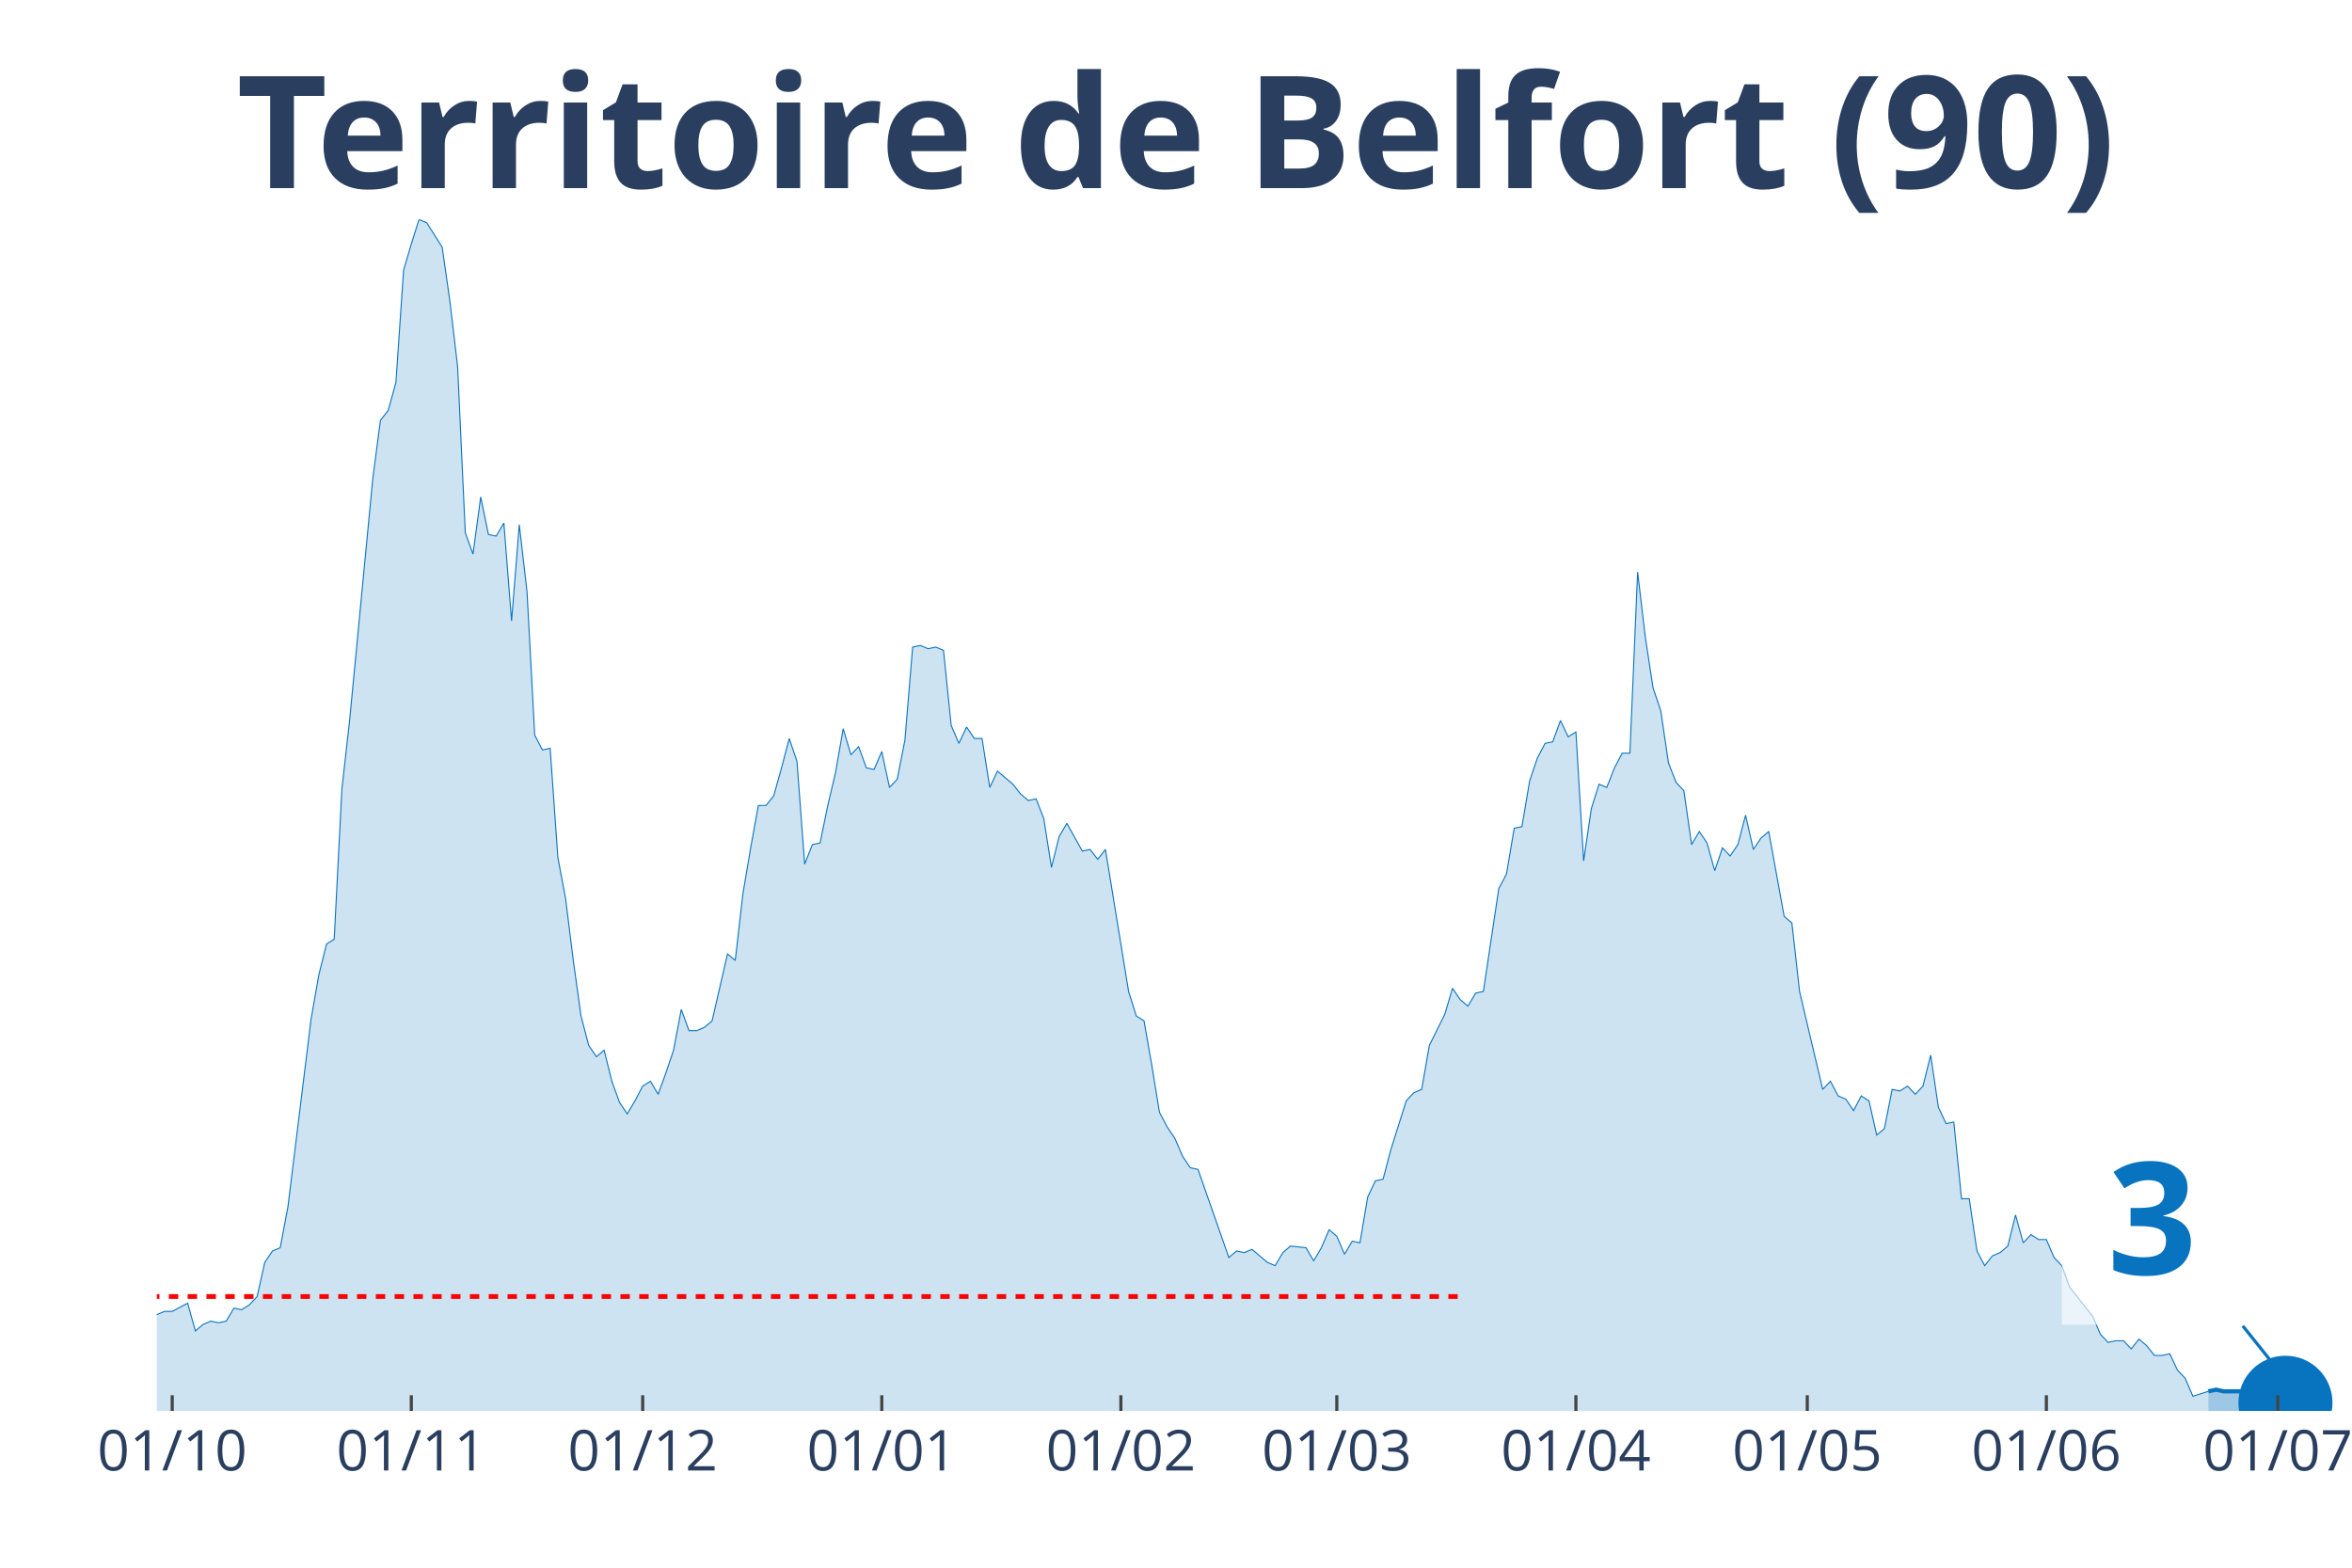
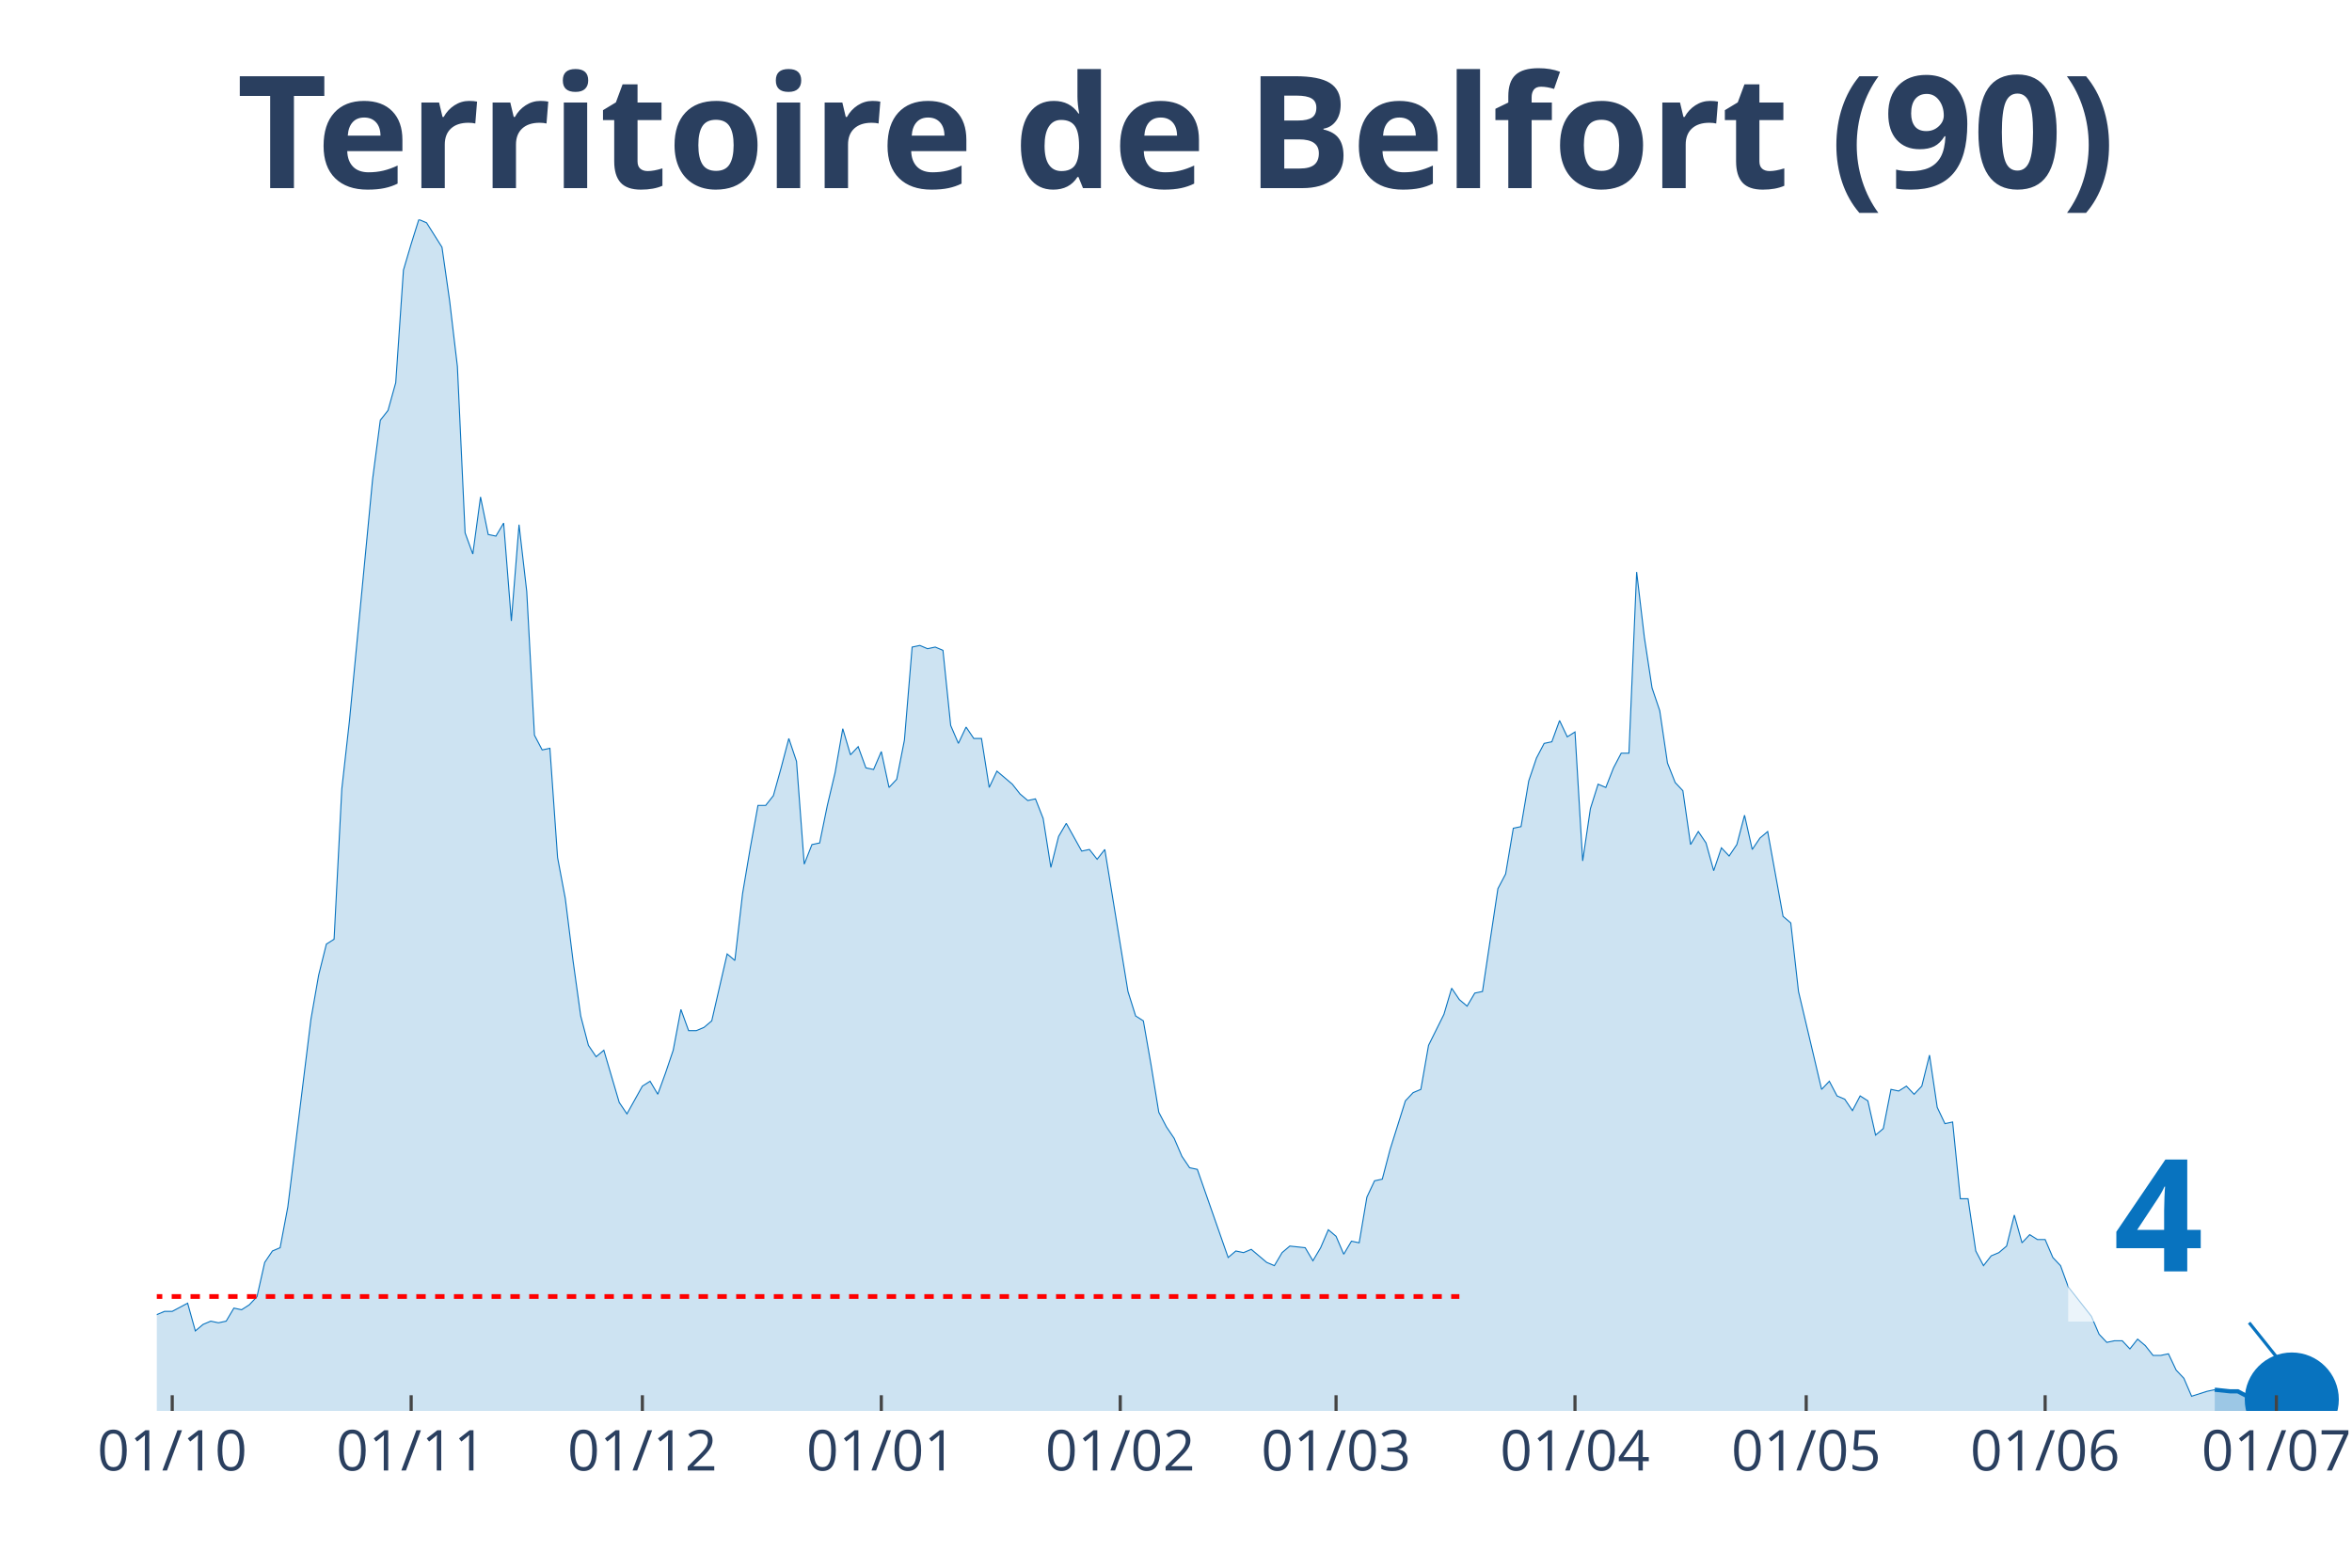
<svg xmlns="http://www.w3.org/2000/svg" class="main-svg" width="1125" height="750" style="" viewBox="0 0 750 500">
  <rect x="0" y="0" width="750" height="500" style="fill: rgb(0, 0, 0); fill-opacity: 0;" />
-   <defs id="defs-56203c">
+   <defs id="defs-9933e9">
    <g class="clips">
-       <clipPath id="clip56203cxyplot" class="plotclip">
-         <rect width="696" height="380" />
+       <clipPath id="clip9933e9xyplot" class="plotclip">
+         <rect width="698" height="380" />
      </clipPath>
-       <clipPath class="axesclip" id="clip56203cx">
-         <rect x="50" y="0" width="696" height="500" />
+       <clipPath class="axesclip" id="clip9933e9x">
+         <rect x="50" y="0" width="698" height="500" />
      </clipPath>
-       <clipPath class="axesclip" id="clip56203cy">
+       <clipPath class="axesclip" id="clip9933e9y">
        <rect x="0" y="70" width="750" height="380" />
      </clipPath>
-       <clipPath class="axesclip" id="clip56203cxy">
-         <rect x="50" y="70" width="696" height="380" />
+       <clipPath class="axesclip" id="clip9933e9xy">
+         <rect x="50" y="70" width="698" height="380" />
      </clipPath>
    </g>
    <g class="gradients" />
  </defs>
  <g class="bglayer">
-     <rect class="bg" x="50" y="70" width="696" height="380" style="fill: rgb(0, 0, 0); fill-opacity: 0; stroke-width: 0;" />
+     <rect class="bg" x="50" y="70" width="698" height="380" style="fill: rgb(0, 0, 0); fill-opacity: 0; stroke-width: 0;" />
  </g>
  <g class="layer-below">
    <g class="imagelayer" />
    <g class="shapelayer" />
  </g>
  <g class="cartesianlayer">
    <g class="subplot xy">
      <g class="layer-subplot">
        <g class="shapelayer" />
        <g class="imagelayer" />
      </g>
      <g class="gridlayer">
        <g class="x">
          <path class="xgrid crisp" transform="translate(54.92,0)" d="M0,70v380" style="stroke: rgb(255, 255, 255); stroke-opacity: 1; stroke-width: 1px;" />
-           <path class="xgrid crisp" transform="translate(131.16,0)" d="M0,70v380" style="stroke: rgb(255, 255, 255); stroke-opacity: 1; stroke-width: 1px;" />
-           <path class="xgrid crisp" transform="translate(204.94,0)" d="M0,70v380" style="stroke: rgb(255, 255, 255); stroke-opacity: 1; stroke-width: 1px;" />
-           <path class="xgrid crisp" transform="translate(281.18,0)" d="M0,70v380" style="stroke: rgb(255, 255, 255); stroke-opacity: 1; stroke-width: 1px;" />
-           <path class="xgrid crisp" transform="translate(357.42,0)" d="M0,70v380" style="stroke: rgb(255, 255, 255); stroke-opacity: 1; stroke-width: 1px;" />
-           <path class="xgrid crisp" transform="translate(426.28,0)" d="M0,70v380" style="stroke: rgb(255, 255, 255); stroke-opacity: 1; stroke-width: 1px;" />
-           <path class="xgrid crisp" transform="translate(502.52,0)" d="M0,70v380" style="stroke: rgb(255, 255, 255); stroke-opacity: 1; stroke-width: 1px;" />
-           <path class="xgrid crisp" transform="translate(576.3,0)" d="M0,70v380" style="stroke: rgb(255, 255, 255); stroke-opacity: 1; stroke-width: 1px;" />
-           <path class="xgrid crisp" transform="translate(652.54,0)" d="M0,70v380" style="stroke: rgb(255, 255, 255); stroke-opacity: 1; stroke-width: 1px;" />
-           <path class="xgrid crisp" transform="translate(726.33,0)" d="M0,70v380" style="stroke: rgb(255, 255, 255); stroke-opacity: 1; stroke-width: 1px;" />
+           <path class="xgrid crisp" transform="translate(131.11,0)" d="M0,70v380" style="stroke: rgb(255, 255, 255); stroke-opacity: 1; stroke-width: 1px;" />
+           <path class="xgrid crisp" transform="translate(204.84,0)" d="M0,70v380" style="stroke: rgb(255, 255, 255); stroke-opacity: 1; stroke-width: 1px;" />
+           <path class="xgrid crisp" transform="translate(281.03,0)" d="M0,70v380" style="stroke: rgb(255, 255, 255); stroke-opacity: 1; stroke-width: 1px;" />
+           <path class="xgrid crisp" transform="translate(357.22,0)" d="M0,70v380" style="stroke: rgb(255, 255, 255); stroke-opacity: 1; stroke-width: 1px;" />
+           <path class="xgrid crisp" transform="translate(426.04,0)" d="M0,70v380" style="stroke: rgb(255, 255, 255); stroke-opacity: 1; stroke-width: 1px;" />
+           <path class="xgrid crisp" transform="translate(502.23,0)" d="M0,70v380" style="stroke: rgb(255, 255, 255); stroke-opacity: 1; stroke-width: 1px;" />
+           <path class="xgrid crisp" transform="translate(575.96,0)" d="M0,70v380" style="stroke: rgb(255, 255, 255); stroke-opacity: 1; stroke-width: 1px;" />
+           <path class="xgrid crisp" transform="translate(652.15,0)" d="M0,70v380" style="stroke: rgb(255, 255, 255); stroke-opacity: 1; stroke-width: 1px;" />
+           <path class="xgrid crisp" transform="translate(725.88,0)" d="M0,70v380" style="stroke: rgb(255, 255, 255); stroke-opacity: 1; stroke-width: 1px;" />
        </g>
        <g class="y" />
      </g>
      <g class="zerolinelayer" />
      <path class="xlines-below" />
      <path class="ylines-below" />
      <g class="overlines-below" />
      <g class="xaxislayer-below" />
      <g class="yaxislayer-below" />
      <g class="overaxes-below" />
-       <g class="plot" transform="translate(50, 70)" clip-path="url('#clip56203cxyplot')">
+       <g class="plot" transform="translate(50, 70)" clip-path="url('#clip9933e9xyplot')">
        <g class="scatterlayer mlayer">
-           <g class="trace scatter trace342661" style="stroke-miterlimit: 2;">
+           <g class="trace scatter trace2bcdfe" style="stroke-miterlimit: 2;">
            <g class="fills">
              <g>
-                 <path class="js-fill" d="M654.19,380L-334.47,380L-334.47,373.23L-327.1,372.71L-324.64,372.19L-319.72,375.32L-317.26,377.4L-302.5,373.75L-300.04,373.23L-270.53,376.88L-268.07,376.36L-248.4,377.4L-245.94,377.4L-184.45,377.92L-181.99,376.88L-159.86,379.48L-157.4,378.96L-150.02,376.36L-147.56,375.84L-130.35,372.19L-127.89,370.63L-125.43,371.67L-122.97,370.11L-113.13,369.59L-110.67,367.51L-100.83,363.86L-98.37,364.38L-95.92,363.34L-93.46,365.42L-91,362.82L-88.54,362.82L-83.62,362.3L-81.16,363.34L-76.24,360.74L-73.78,360.74L-71.32,360.74L-68.86,362.3L-56.57,356.05L-54.11,349.29L-51.65,339.4L-49.19,341.48L-46.73,343.04L-44.27,339.4L-41.81,335.75L-39.35,337.32L-36.89,340.44L-34.43,346.16L-29.51,345.12L-27.05,350.85L-24.59,353.97L-22.13,353.97L-19.67,355.01L-17.22,358.14L-14.76,357.62L-12.3,358.14L-7.38,359.18L-4.92,349.81L-2.46,350.85L0,349.29L2.46,348.25L4.92,348.25L9.84,345.64L12.3,354.49L14.76,352.41L17.22,351.37L19.67,351.89L22.13,351.37L24.59,347.21L27.05,347.73L29.51,346.16L31.97,343.56L34.43,332.63L36.89,328.99L39.35,327.95L41.81,314.93L49.19,255.07L51.65,241.01L54.11,231.12L56.57,229.56L59.02,181.67L61.48,159.81L68.86,82.77L71.32,64.03L73.78,60.9L76.24,52.05L78.7,16.14L81.16,7.81L83.62,0L86.08,1.04L91,8.85L93.46,26.03L95.92,46.85L98.37,99.95L100.83,106.71L103.29,88.49L105.75,100.47L108.21,100.99L110.67,96.82L113.13,128.05L115.59,97.34L118.05,118.68L120.51,164.49L122.97,169.18L125.43,168.66L127.89,203.53L130.35,216.55L132.81,236.33L135.27,254.03L137.72,263.4L140.18,267.04L142.64,264.96L145.1,274.85L147.56,281.62L150.02,285.26L152.48,281.1L154.94,276.41L157.4,274.85L159.86,279.01L162.32,272.25L164.78,264.96L167.24,251.95L169.7,258.71L172.16,258.71L174.61,257.67L177.07,255.59L181.99,234.25L184.45,236.33L186.91,214.99L189.37,200.41L191.83,186.88L194.29,186.88L196.75,183.75L199.21,174.9L201.67,165.53L204.13,172.82L206.59,205.62L209.05,199.37L211.51,198.85L213.96,186.88L216.42,176.47L218.88,162.41L221.34,170.74L223.8,168.14L226.26,174.9L228.72,175.42L231.18,169.7L233.64,181.15L236.1,178.55L238.56,166.05L241.02,136.38L243.48,135.86L245.94,136.9L248.4,136.38L250.86,137.42L253.31,161.37L255.77,167.1L258.23,161.89L260.69,165.53L263.15,165.53L265.61,181.15L268.07,175.95L272.99,180.11L275.45,183.23L277.91,185.32L280.37,184.79L282.83,191.04L285.29,206.66L287.75,196.77L290.2,192.6L295.12,201.45L297.58,200.93L300.04,204.05L302.5,200.93L309.88,246.22L312.34,254.03L314.8,255.59L317.26,269.64L319.72,284.74L322.18,289.42L324.64,293.07L327.1,298.79L329.55,302.44L332.01,302.96L341.85,331.07L344.31,328.99L346.77,329.51L349.23,328.47L354.15,332.63L356.61,333.67L359.07,329.51L361.53,327.42L366.45,327.95L368.9,332.11L371.36,327.95L373.82,322.22L376.28,324.3L378.74,330.03L381.2,325.86L383.66,326.38L386.12,311.81L388.58,306.6L391.04,306.08L393.5,296.71L398.42,281.1L400.88,278.49L403.34,277.45L405.8,263.4L410.71,253.51L413.17,245.18L415.63,248.82L418.09,250.9L420.55,246.74L423.01,246.22L427.93,213.42L430.39,208.74L432.85,194.16L435.31,193.64L437.77,179.07L440.23,171.78L442.69,167.1L445.14,166.58L447.6,159.81L450.06,165.01L452.52,163.45L454.98,204.58L457.44,187.92L459.9,180.11L462.36,181.15L464.82,174.9L467.28,170.22L469.74,170.22L472.2,112.44L474.66,133.26L477.12,149.4L479.58,156.68L482.04,173.34L484.49,179.59L486.95,182.19L489.41,199.37L491.87,195.21L494.33,198.85L496.79,207.7L499.25,200.41L501.71,203.01L504.17,199.37L506.63,190L509.09,200.93L511.55,197.29L514.01,195.21L518.93,222.27L521.39,224.36L523.84,246.22L526.3,256.63L531.22,277.45L533.68,274.85L536.14,279.53L538.6,280.58L541.06,284.22L543.52,279.53L545.98,281.1L548.44,292.03L550.9,289.95L553.36,277.45L555.82,277.97L558.28,276.41L560.73,279.01L563.19,276.41L565.65,266.52L568.11,283.18L570.57,288.38L573.03,287.86L575.49,312.33L577.95,312.33L580.41,328.99L582.87,333.67L585.33,330.55L587.79,329.51L590.25,327.42L592.71,317.53L595.17,326.38L597.63,323.78L600.08,325.34L602.54,325.34L605,331.07L607.46,333.67L609.92,340.44L612.38,343.56L617.3,349.81L619.76,355.53L622.22,358.14L624.68,357.62L627.14,357.62L629.6,360.22L632.06,357.1L634.52,359.18L636.98,362.3L639.43,362.3L641.89,361.78L644.35,366.99L646.81,369.59L649.27,375.32L654.19,373.75" style="fill: rgb(8, 115, 191); fill-opacity: 0.2; stroke-width: 0;" />
+                 <path class="js-fill" d="M656.22,380L-334.25,380L-334.25,373.23L-326.88,372.71L-324.42,372.19L-319.51,375.32L-317.05,377.4L-302.3,373.75L-299.85,373.23L-270.35,376.88L-267.89,376.36L-248.23,377.4L-245.77,377.4L-184.33,377.92L-181.87,376.88L-159.75,379.48L-157.3,378.96L-149.92,376.36L-147.46,375.84L-130.26,372.19L-127.8,370.63L-125.35,371.67L-122.89,370.11L-113.06,369.59L-110.6,367.51L-100.77,363.86L-98.31,364.38L-95.85,363.34L-93.39,365.42L-90.94,362.82L-88.48,362.82L-83.56,362.3L-81.11,363.34L-76.19,360.74L-73.73,360.74L-71.27,360.74L-68.82,362.3L-56.53,356.05L-54.07,349.29L-51.61,339.4L-49.15,341.48L-46.7,343.04L-44.24,339.4L-41.78,335.75L-39.32,337.32L-36.87,340.44L-34.41,346.16L-29.49,345.12L-27.04,350.85L-24.58,353.97L-22.12,353.97L-19.66,355.01L-17.2,358.14L-14.75,357.62L-12.29,358.14L-7.37,359.18L-4.92,349.81L-2.46,350.85L0,349.29L2.46,348.25L4.92,348.25L9.83,345.64L12.29,354.49L14.75,352.41L17.2,351.37L19.66,351.89L22.12,351.37L24.58,347.21L27.04,347.73L29.49,346.16L31.95,343.56L34.41,332.63L36.87,328.99L39.32,327.95L41.78,314.93L49.15,255.07L51.61,241.01L54.07,231.12L56.53,229.56L58.99,181.67L61.44,159.81L68.82,82.77L71.27,64.03L73.73,60.9L76.19,52.05L78.65,16.14L81.11,7.81L83.56,0L86.02,1.04L90.94,8.85L93.39,26.03L95.85,46.85L98.31,99.95L100.77,106.71L103.23,88.49L105.68,100.47L108.14,100.99L110.6,96.82L113.06,128.05L115.51,97.34L117.97,118.68L120.43,164.49L122.89,169.18L125.35,168.66L127.8,203.53L130.26,216.55L132.72,236.33L135.18,254.03L137.63,263.4L140.09,267.04L142.55,264.96L147.46,281.62L149.92,285.26L154.84,276.41L157.3,274.85L159.75,279.01L162.21,272.25L164.67,264.96L167.13,251.95L169.58,258.71L172.04,258.71L174.5,257.67L176.96,255.59L181.87,234.25L184.33,236.33L186.79,214.99L189.25,200.41L191.7,186.88L194.16,186.88L196.62,183.75L199.08,174.9L201.54,165.53L203.99,172.82L206.45,205.62L208.91,199.37L211.37,198.85L213.82,186.88L216.28,176.47L218.74,162.41L221.2,170.74L223.65,168.14L226.11,174.9L228.57,175.42L231.03,169.7L233.49,181.15L235.94,178.55L238.4,166.05L240.86,136.38L243.32,135.86L245.77,136.9L248.23,136.38L250.69,137.42L253.15,161.37L255.61,167.1L258.06,161.89L260.52,165.53L262.98,165.53L265.44,181.15L267.89,175.95L272.81,180.11L275.27,183.23L277.73,185.32L280.18,184.79L282.64,191.04L285.1,206.66L287.56,196.77L290.01,192.6L294.93,201.45L297.39,200.93L299.85,204.05L302.3,200.93L309.68,246.22L312.13,254.03L314.59,255.59L317.05,269.64L319.51,284.74L321.96,289.42L324.42,293.07L326.88,298.79L329.34,302.44L331.8,302.96L341.63,331.07L344.08,328.99L346.54,329.51L349,328.47L353.92,332.63L356.37,333.67L358.83,329.51L361.29,327.42L366.2,327.95L368.66,332.11L371.12,327.95L373.58,322.22L376.04,324.3L378.49,330.03L380.95,325.86L383.41,326.38L385.87,311.81L388.32,306.6L390.78,306.08L393.24,296.71L398.15,281.1L400.61,278.49L403.07,277.45L405.53,263.4L410.44,253.51L412.9,245.18L415.36,248.82L417.82,250.9L420.27,246.74L422.73,246.22L427.65,213.42L430.11,208.74L432.56,194.16L435.02,193.64L437.48,179.07L439.94,171.78L442.39,167.1L444.85,166.58L447.31,159.81L449.77,165.01L452.23,163.45L454.68,204.58L457.14,187.92L459.6,180.11L462.06,181.15L464.51,174.9L466.97,170.22L469.43,170.22L471.89,112.44L474.35,133.26L476.8,149.4L479.26,156.68L481.72,173.34L484.18,179.59L486.63,182.19L489.09,199.37L491.55,195.21L494.01,198.85L496.46,207.7L498.92,200.41L501.38,203.01L503.84,199.37L506.3,190L508.75,200.93L511.21,197.29L513.67,195.21L518.58,222.27L521.04,224.36L523.5,246.22L525.96,256.63L530.87,277.45L533.33,274.85L535.79,279.53L538.25,280.58L540.7,284.22L543.16,279.53L545.62,281.1L548.08,292.03L550.54,289.95L552.99,277.45L555.45,277.97L557.91,276.41L560.37,279.01L562.82,276.41L565.28,266.52L567.74,283.18L570.2,288.38L572.65,287.86L575.11,312.33L577.57,312.33L580.03,328.99L582.49,333.67L584.94,330.55L587.4,329.51L589.86,327.42L592.32,317.53L594.77,326.38L597.23,323.78L599.69,325.34L602.15,325.34L604.61,331.07L607.06,333.67L609.52,340.44L611.98,343.56L616.89,349.81L619.35,355.53L621.81,358.14L624.27,357.62L626.73,357.62L629.18,360.22L631.64,357.1L634.1,359.18L636.56,362.3L639.01,362.3L641.47,361.78L643.93,366.99L646.39,369.59L648.85,375.32L653.76,373.75L656.22,373.23" style="fill: rgb(8, 115, 191); fill-opacity: 0.2; stroke-width: 0;" />
              </g>
            </g>
            <g class="errorbars" />
            <g class="lines">
-               <path class="js-line" d="M-334.47,373.23L-327.1,372.71L-324.64,372.19L-319.72,375.32L-317.26,377.4L-302.5,373.75L-300.04,373.23L-270.53,376.88L-268.07,376.36L-248.4,377.4L-245.94,377.4L-184.45,377.92L-181.99,376.88L-159.86,379.48L-157.4,378.96L-150.02,376.36L-147.56,375.84L-130.35,372.19L-127.89,370.63L-125.43,371.67L-122.97,370.11L-113.13,369.59L-110.67,367.51L-100.83,363.86L-98.37,364.38L-95.92,363.34L-93.46,365.42L-91,362.82L-88.54,362.82L-83.62,362.3L-81.16,363.34L-76.24,360.74L-73.78,360.74L-71.32,360.74L-68.86,362.3L-56.57,356.05L-54.11,349.29L-51.65,339.4L-49.19,341.48L-46.73,343.04L-44.27,339.4L-41.81,335.75L-39.35,337.32L-36.89,340.44L-34.43,346.16L-29.51,345.12L-27.05,350.85L-24.59,353.97L-22.13,353.97L-19.67,355.01L-17.22,358.14L-14.76,357.62L-12.3,358.14L-7.38,359.18L-4.92,349.81L-2.46,350.85L0,349.29L2.46,348.25L4.92,348.25L9.84,345.64L12.3,354.49L14.76,352.41L17.22,351.37L19.67,351.89L22.13,351.37L24.59,347.21L27.05,347.73L29.51,346.16L31.97,343.56L34.43,332.63L36.89,328.99L39.35,327.95L41.81,314.93L49.19,255.07L51.65,241.01L54.11,231.12L56.57,229.56L59.02,181.67L61.48,159.81L68.86,82.77L71.32,64.03L73.78,60.9L76.24,52.05L78.7,16.14L81.16,7.81L83.62,0L86.08,1.04L91,8.85L93.46,26.03L95.92,46.85L98.37,99.95L100.83,106.71L103.29,88.49L105.75,100.47L108.21,100.99L110.67,96.82L113.13,128.05L115.59,97.34L118.05,118.68L120.51,164.49L122.97,169.18L125.43,168.66L127.89,203.53L130.35,216.55L132.81,236.33L135.27,254.03L137.72,263.4L140.18,267.04L142.64,264.96L145.1,274.85L147.56,281.62L150.02,285.26L152.48,281.1L154.94,276.41L157.4,274.85L159.86,279.01L162.32,272.25L164.78,264.96L167.24,251.95L169.7,258.71L172.16,258.71L174.61,257.67L177.07,255.59L181.99,234.25L184.45,236.33L186.91,214.99L189.37,200.41L191.83,186.88L194.29,186.88L196.75,183.75L199.21,174.9L201.67,165.53L204.13,172.82L206.59,205.62L209.05,199.37L211.51,198.85L213.96,186.88L216.42,176.47L218.88,162.41L221.34,170.74L223.8,168.14L226.26,174.9L228.72,175.42L231.18,169.7L233.64,181.15L236.1,178.55L238.56,166.05L241.02,136.38L243.48,135.86L245.94,136.9L248.4,136.38L250.86,137.42L253.31,161.37L255.77,167.1L258.23,161.89L260.69,165.53L263.15,165.53L265.61,181.15L268.07,175.95L272.99,180.11L275.45,183.23L277.91,185.32L280.37,184.79L282.83,191.04L285.29,206.66L287.75,196.77L290.2,192.6L295.12,201.45L297.58,200.93L300.04,204.05L302.5,200.93L309.88,246.22L312.34,254.03L314.8,255.59L317.26,269.64L319.72,284.74L322.18,289.42L324.64,293.07L327.1,298.79L329.55,302.44L332.01,302.96L341.85,331.07L344.31,328.99L346.77,329.51L349.23,328.47L354.15,332.63L356.61,333.67L359.07,329.51L361.53,327.42L366.45,327.95L368.9,332.11L371.36,327.95L373.82,322.22L376.28,324.3L378.74,330.03L381.2,325.86L383.66,326.38L386.12,311.81L388.58,306.6L391.04,306.08L393.5,296.71L398.42,281.1L400.88,278.49L403.34,277.45L405.8,263.4L410.71,253.51L413.17,245.18L415.63,248.82L418.09,250.9L420.55,246.74L423.01,246.22L427.93,213.42L430.39,208.74L432.85,194.16L435.31,193.64L437.77,179.07L440.23,171.78L442.69,167.1L445.14,166.58L447.6,159.81L450.06,165.01L452.52,163.45L454.98,204.58L457.44,187.92L459.9,180.11L462.36,181.15L464.82,174.9L467.28,170.22L469.74,170.22L472.2,112.44L474.66,133.26L477.12,149.4L479.58,156.68L482.04,173.34L484.49,179.59L486.95,182.19L489.41,199.37L491.87,195.21L494.33,198.85L496.79,207.7L499.25,200.41L501.71,203.01L504.17,199.37L506.63,190L509.09,200.93L511.55,197.29L514.01,195.21L518.93,222.27L521.39,224.36L523.84,246.22L526.3,256.63L531.22,277.45L533.68,274.85L536.14,279.53L538.6,280.58L541.06,284.22L543.52,279.53L545.98,281.1L548.44,292.03L550.9,289.95L553.36,277.45L555.82,277.97L558.28,276.41L560.73,279.01L563.19,276.41L565.65,266.52L568.11,283.18L570.57,288.38L573.03,287.86L575.49,312.33L577.95,312.33L580.41,328.99L582.87,333.67L585.33,330.55L587.79,329.51L590.25,327.42L592.71,317.53L595.17,326.38L597.63,323.78L600.08,325.34L602.54,325.34L605,331.07L607.46,333.67L609.92,340.44L612.38,343.56L617.3,349.81L619.76,355.53L622.22,358.14L624.68,357.62L627.14,357.62L629.6,360.22L632.06,357.1L634.52,359.18L636.98,362.3L639.43,362.3L641.89,361.78L644.35,366.99L646.81,369.59L649.27,375.32L654.19,373.75" style="vector-effect: non-scaling-stroke; fill: none; stroke: rgb(8, 115, 191); stroke-opacity: 1; stroke-width: 0.5px; opacity: 1;" />
+               <path class="js-line" d="M-334.25,373.23L-326.88,372.71L-324.42,372.19L-319.51,375.32L-317.05,377.4L-302.3,373.75L-299.85,373.23L-270.35,376.88L-267.89,376.36L-248.23,377.4L-245.77,377.4L-184.33,377.92L-181.87,376.88L-159.75,379.48L-157.3,378.96L-149.92,376.36L-147.46,375.84L-130.26,372.19L-127.8,370.63L-125.35,371.67L-122.89,370.11L-113.06,369.59L-110.6,367.51L-100.77,363.86L-98.31,364.38L-95.85,363.34L-93.39,365.42L-90.94,362.82L-88.48,362.82L-83.56,362.3L-81.11,363.34L-76.19,360.74L-73.73,360.74L-71.27,360.74L-68.82,362.3L-56.53,356.05L-54.07,349.29L-51.61,339.4L-49.15,341.48L-46.7,343.04L-44.24,339.4L-41.78,335.75L-39.32,337.32L-36.87,340.44L-34.41,346.16L-29.49,345.12L-27.04,350.85L-24.58,353.97L-22.12,353.97L-19.66,355.01L-17.2,358.14L-14.75,357.62L-12.29,358.14L-7.37,359.18L-4.92,349.81L-2.46,350.85L0,349.29L2.46,348.25L4.92,348.25L9.83,345.64L12.29,354.49L14.75,352.41L17.2,351.37L19.66,351.89L22.12,351.37L24.58,347.21L27.04,347.73L29.49,346.16L31.95,343.56L34.41,332.63L36.87,328.99L39.32,327.95L41.78,314.93L49.15,255.07L51.61,241.01L54.07,231.12L56.53,229.56L58.99,181.67L61.44,159.81L68.82,82.77L71.27,64.03L73.73,60.9L76.19,52.05L78.65,16.14L81.11,7.81L83.56,0L86.02,1.04L90.94,8.85L93.39,26.03L95.85,46.85L98.31,99.95L100.77,106.71L103.23,88.49L105.68,100.47L108.14,100.99L110.6,96.82L113.06,128.05L115.51,97.34L117.97,118.68L120.43,164.49L122.89,169.18L125.35,168.66L127.8,203.53L130.26,216.55L132.72,236.33L135.18,254.03L137.63,263.4L140.09,267.04L142.55,264.96L147.46,281.62L149.92,285.26L154.84,276.41L157.3,274.85L159.75,279.01L162.21,272.25L164.67,264.96L167.13,251.95L169.58,258.71L172.04,258.71L174.5,257.67L176.96,255.59L181.87,234.25L184.33,236.33L186.79,214.99L189.25,200.41L191.7,186.88L194.16,186.88L196.62,183.75L199.08,174.9L201.54,165.53L203.99,172.82L206.45,205.62L208.91,199.37L211.37,198.85L213.82,186.88L216.28,176.47L218.74,162.41L221.2,170.74L223.65,168.14L226.11,174.9L228.57,175.42L231.03,169.7L233.49,181.15L235.94,178.55L238.4,166.05L240.86,136.38L243.32,135.86L245.77,136.9L248.23,136.38L250.69,137.42L253.15,161.37L255.61,167.1L258.06,161.89L260.52,165.53L262.98,165.53L265.44,181.15L267.89,175.95L272.81,180.11L275.27,183.23L277.73,185.32L280.18,184.79L282.64,191.04L285.1,206.66L287.56,196.77L290.01,192.6L294.93,201.45L297.39,200.93L299.85,204.05L302.3,200.93L309.68,246.22L312.13,254.03L314.59,255.59L317.05,269.64L319.51,284.74L321.96,289.42L324.42,293.07L326.88,298.79L329.34,302.44L331.8,302.96L341.63,331.07L344.08,328.99L346.54,329.51L349,328.47L353.92,332.63L356.37,333.67L358.83,329.51L361.29,327.42L366.2,327.95L368.66,332.11L371.12,327.95L373.58,322.22L376.04,324.3L378.49,330.03L380.95,325.86L383.41,326.38L385.87,311.81L388.32,306.6L390.78,306.08L393.24,296.71L398.15,281.1L400.61,278.49L403.07,277.45L405.53,263.4L410.44,253.51L412.9,245.18L415.36,248.82L417.82,250.9L420.27,246.74L422.73,246.22L427.65,213.42L430.11,208.74L432.56,194.16L435.02,193.64L437.48,179.07L439.94,171.78L442.39,167.1L444.85,166.58L447.31,159.81L449.77,165.01L452.23,163.45L454.68,204.58L457.14,187.92L459.6,180.11L462.06,181.15L464.51,174.9L466.97,170.22L469.43,170.22L471.89,112.44L474.35,133.26L476.8,149.4L479.26,156.68L481.72,173.34L484.18,179.59L486.63,182.19L489.09,199.37L491.55,195.21L494.01,198.85L496.46,207.7L498.92,200.41L501.38,203.01L503.84,199.37L506.3,190L508.75,200.93L511.21,197.29L513.67,195.21L518.58,222.27L521.04,224.36L523.5,246.22L525.96,256.63L530.87,277.45L533.33,274.85L535.79,279.53L538.25,280.58L540.7,284.22L543.16,279.53L545.62,281.1L548.08,292.03L550.54,289.95L552.99,277.45L555.45,277.97L557.91,276.41L560.37,279.01L562.82,276.41L565.28,266.52L567.74,283.18L570.2,288.38L572.65,287.86L575.11,312.33L577.57,312.33L580.03,328.99L582.49,333.67L584.94,330.55L587.4,329.51L589.86,327.42L592.32,317.53L594.77,326.38L597.23,323.78L599.69,325.34L602.15,325.34L604.61,331.07L607.06,333.67L609.52,340.44L611.98,343.56L616.89,349.81L619.35,355.53L621.81,358.14L624.27,357.62L626.73,357.62L629.18,360.22L631.64,357.1L634.1,359.18L636.56,362.3L639.01,362.3L641.47,361.78L643.93,366.99L646.39,369.59L648.85,375.32L653.76,373.75L656.22,373.23" style="vector-effect: non-scaling-stroke; fill: none; stroke: rgb(8, 115, 191); stroke-opacity: 1; stroke-width: 0.5px; opacity: 1;" />
            </g>
            <g class="points" />
            <g class="text" />
          </g>
-           <g class="trace scatter trace24d0ea" style="stroke-miterlimit: 2;">
+           <g class="trace scatter trace597214" style="stroke-miterlimit: 2;">
            <g class="fills">
              <g>
-                 <path class="js-fill" d="M678.78,380L654.19,380L654.19,373.75L656.65,373.23L659.11,373.75L664.03,373.75L666.49,374.79L668.95,376.36L671.41,376.36L676.33,377.92L678.78,377.4" style="fill: rgb(8, 115, 191); fill-opacity: 0.4; stroke-width: 0;" />
+                 <path class="js-fill" d="M680.8,380L656.22,380L656.22,373.23L661.13,373.75L663.59,373.75L668.51,376.36L670.96,376.36L675.88,377.92L678.34,377.4L680.8,376.36" style="fill: rgb(8, 115, 191); fill-opacity: 0.4; stroke-width: 0;" />
              </g>
            </g>
            <g class="errorbars" />
            <g class="lines">
-               <path class="js-line" d="M654.19,373.75L656.65,373.23L659.11,373.75L664.03,373.75L666.49,374.79L668.95,376.36L671.41,376.36L676.33,377.92L678.78,377.4" style="vector-effect: non-scaling-stroke; fill: none; stroke: rgb(8, 115, 191); stroke-opacity: 1; stroke-width: 2px; opacity: 1;" />
+               <path class="js-line" d="M656.22,373.23L661.13,373.75L663.59,373.75L668.51,376.36L670.96,376.36L675.88,377.92L678.34,377.4L680.8,376.36" style="vector-effect: non-scaling-stroke; fill: none; stroke: rgb(8, 115, 191); stroke-opacity: 1; stroke-width: 2px; opacity: 1;" />
            </g>
            <g class="points" />
            <g class="text" />
          </g>
-           <g class="trace scatter trace604a91" style="stroke-miterlimit: 2; opacity: 1;">
+           <g class="trace scatter tracef37c14" style="stroke-miterlimit: 2; opacity: 1;">
            <g class="fills" />
            <g class="errorbars" />
            <g class="lines" />
            <g class="points">
-               <path class="point" transform="translate(678.78,377.4)" d="M15,0A15,15 0 1,1 0,-15A15,15 0 0,1 15,0Z" style="opacity: 1; stroke-width: 0px; fill: rgb(8, 115, 191); fill-opacity: 1;" />
+               <path class="point" transform="translate(680.8,376.36)" d="M15,0A15,15 0 1,1 0,-15A15,15 0 0,1 15,0Z" style="opacity: 1; stroke-width: 0px; fill: rgb(8, 115, 191); fill-opacity: 1;" />
            </g>
            <g class="text" />
          </g>
        </g>
      </g>
      <g class="overplot" />
      <path class="xlines-above crisp" style="fill: none; stroke-width: 1px; stroke: rgb(0, 0, 0); stroke-opacity: 0;" d="" />
      <path class="ylines-above crisp" style="fill: none;" d="M0,0" />
      <g class="overlines-above" />
      <g class="xaxislayer-above">
        <path class="xtick ticks crisp" d="M0,450v-5" transform="translate(54.92,0)" style="stroke: rgb(68, 68, 68); stroke-opacity: 1; stroke-width: 1px;" />
-         <path class="xtick ticks crisp" d="M0,450v-5" transform="translate(131.16,0)" style="stroke: rgb(68, 68, 68); stroke-opacity: 1; stroke-width: 1px;" />
-         <path class="xtick ticks crisp" d="M0,450v-5" transform="translate(204.94,0)" style="stroke: rgb(68, 68, 68); stroke-opacity: 1; stroke-width: 1px;" />
-         <path class="xtick ticks crisp" d="M0,450v-5" transform="translate(281.18,0)" style="stroke: rgb(68, 68, 68); stroke-opacity: 1; stroke-width: 1px;" />
-         <path class="xtick ticks crisp" d="M0,450v-5" transform="translate(357.42,0)" style="stroke: rgb(68, 68, 68); stroke-opacity: 1; stroke-width: 1px;" />
-         <path class="xtick ticks crisp" d="M0,450v-5" transform="translate(426.28,0)" style="stroke: rgb(68, 68, 68); stroke-opacity: 1; stroke-width: 1px;" />
-         <path class="xtick ticks crisp" d="M0,450v-5" transform="translate(502.52,0)" style="stroke: rgb(68, 68, 68); stroke-opacity: 1; stroke-width: 1px;" />
-         <path class="xtick ticks crisp" d="M0,450v-5" transform="translate(576.3,0)" style="stroke: rgb(68, 68, 68); stroke-opacity: 1; stroke-width: 1px;" />
-         <path class="xtick ticks crisp" d="M0,450v-5" transform="translate(652.54,0)" style="stroke: rgb(68, 68, 68); stroke-opacity: 1; stroke-width: 1px;" />
-         <path class="xtick ticks crisp" d="M0,450v-5" transform="translate(726.33,0)" style="stroke: rgb(68, 68, 68); stroke-opacity: 1; stroke-width: 1px;" />
+         <path class="xtick ticks crisp" d="M0,450v-5" transform="translate(131.11,0)" style="stroke: rgb(68, 68, 68); stroke-opacity: 1; stroke-width: 1px;" />
+         <path class="xtick ticks crisp" d="M0,450v-5" transform="translate(204.84,0)" style="stroke: rgb(68, 68, 68); stroke-opacity: 1; stroke-width: 1px;" />
+         <path class="xtick ticks crisp" d="M0,450v-5" transform="translate(281.03,0)" style="stroke: rgb(68, 68, 68); stroke-opacity: 1; stroke-width: 1px;" />
+         <path class="xtick ticks crisp" d="M0,450v-5" transform="translate(357.22,0)" style="stroke: rgb(68, 68, 68); stroke-opacity: 1; stroke-width: 1px;" />
+         <path class="xtick ticks crisp" d="M0,450v-5" transform="translate(426.04,0)" style="stroke: rgb(68, 68, 68); stroke-opacity: 1; stroke-width: 1px;" />
+         <path class="xtick ticks crisp" d="M0,450v-5" transform="translate(502.23,0)" style="stroke: rgb(68, 68, 68); stroke-opacity: 1; stroke-width: 1px;" />
+         <path class="xtick ticks crisp" d="M0,450v-5" transform="translate(575.96,0)" style="stroke: rgb(68, 68, 68); stroke-opacity: 1; stroke-width: 1px;" />
+         <path class="xtick ticks crisp" d="M0,450v-5" transform="translate(652.15,0)" style="stroke: rgb(68, 68, 68); stroke-opacity: 1; stroke-width: 1px;" />
+         <path class="xtick ticks crisp" d="M0,450v-5" transform="translate(725.88,0)" style="stroke: rgb(68, 68, 68); stroke-opacity: 1; stroke-width: 1px;" />
        <g class="xtick">
          <text text-anchor="middle" x="0" y="469" transform="translate(54.92,0)" style="font-family: 'Open Sans', verdana, arial, sans-serif; font-size: 18px; fill: rgb(42, 63, 95); fill-opacity: 1; white-space: pre;">01/10</text>
        </g>
        <g class="xtick">
-           <text text-anchor="middle" x="0" y="469" transform="translate(131.16,0)" style="font-family: 'Open Sans', verdana, arial, sans-serif; font-size: 18px; fill: rgb(42, 63, 95); fill-opacity: 1; white-space: pre;">01/11</text>
+           <text text-anchor="middle" x="0" y="469" transform="translate(131.11,0)" style="font-family: 'Open Sans', verdana, arial, sans-serif; font-size: 18px; fill: rgb(42, 63, 95); fill-opacity: 1; white-space: pre;">01/11</text>
        </g>
        <g class="xtick">
-           <text text-anchor="middle" x="0" y="469" transform="translate(204.94,0)" style="font-family: 'Open Sans', verdana, arial, sans-serif; font-size: 18px; fill: rgb(42, 63, 95); fill-opacity: 1; white-space: pre;">01/12</text>
+           <text text-anchor="middle" x="0" y="469" transform="translate(204.84,0)" style="font-family: 'Open Sans', verdana, arial, sans-serif; font-size: 18px; fill: rgb(42, 63, 95); fill-opacity: 1; white-space: pre;">01/12</text>
        </g>
        <g class="xtick">
-           <text text-anchor="middle" x="0" y="469" transform="translate(281.18,0)" style="font-family: 'Open Sans', verdana, arial, sans-serif; font-size: 18px; fill: rgb(42, 63, 95); fill-opacity: 1; white-space: pre;">01/01</text>
+           <text text-anchor="middle" x="0" y="469" transform="translate(281.03,0)" style="font-family: 'Open Sans', verdana, arial, sans-serif; font-size: 18px; fill: rgb(42, 63, 95); fill-opacity: 1; white-space: pre;">01/01</text>
        </g>
        <g class="xtick">
-           <text text-anchor="middle" x="0" y="469" transform="translate(357.42,0)" style="font-family: 'Open Sans', verdana, arial, sans-serif; font-size: 18px; fill: rgb(42, 63, 95); fill-opacity: 1; white-space: pre;">01/02</text>
+           <text text-anchor="middle" x="0" y="469" transform="translate(357.22,0)" style="font-family: 'Open Sans', verdana, arial, sans-serif; font-size: 18px; fill: rgb(42, 63, 95); fill-opacity: 1; white-space: pre;">01/02</text>
        </g>
        <g class="xtick">
-           <text text-anchor="middle" x="0" y="469" transform="translate(426.28,0)" style="font-family: 'Open Sans', verdana, arial, sans-serif; font-size: 18px; fill: rgb(42, 63, 95); fill-opacity: 1; white-space: pre;">01/03</text>
+           <text text-anchor="middle" x="0" y="469" transform="translate(426.04,0)" style="font-family: 'Open Sans', verdana, arial, sans-serif; font-size: 18px; fill: rgb(42, 63, 95); fill-opacity: 1; white-space: pre;">01/03</text>
        </g>
        <g class="xtick">
-           <text text-anchor="middle" x="0" y="469" transform="translate(502.52,0)" style="font-family: 'Open Sans', verdana, arial, sans-serif; font-size: 18px; fill: rgb(42, 63, 95); fill-opacity: 1; white-space: pre;">01/04</text>
+           <text text-anchor="middle" x="0" y="469" transform="translate(502.23,0)" style="font-family: 'Open Sans', verdana, arial, sans-serif; font-size: 18px; fill: rgb(42, 63, 95); fill-opacity: 1; white-space: pre;">01/04</text>
        </g>
        <g class="xtick">
-           <text text-anchor="middle" x="0" y="469" transform="translate(576.3,0)" style="font-family: 'Open Sans', verdana, arial, sans-serif; font-size: 18px; fill: rgb(42, 63, 95); fill-opacity: 1; white-space: pre;">01/05</text>
+           <text text-anchor="middle" x="0" y="469" transform="translate(575.96,0)" style="font-family: 'Open Sans', verdana, arial, sans-serif; font-size: 18px; fill: rgb(42, 63, 95); fill-opacity: 1; white-space: pre;">01/05</text>
        </g>
        <g class="xtick">
-           <text text-anchor="middle" x="0" y="469" transform="translate(652.54,0)" style="font-family: 'Open Sans', verdana, arial, sans-serif; font-size: 18px; fill: rgb(42, 63, 95); fill-opacity: 1; white-space: pre;">01/06</text>
+           <text text-anchor="middle" x="0" y="469" transform="translate(652.15,0)" style="font-family: 'Open Sans', verdana, arial, sans-serif; font-size: 18px; fill: rgb(42, 63, 95); fill-opacity: 1; white-space: pre;">01/06</text>
        </g>
        <g class="xtick">
-           <text text-anchor="middle" x="0" y="469" transform="translate(726.33,0)" style="font-family: 'Open Sans', verdana, arial, sans-serif; font-size: 18px; fill: rgb(42, 63, 95); fill-opacity: 1; white-space: pre;">01/07</text>
+           <text text-anchor="middle" x="0" y="469" transform="translate(725.88,0)" style="font-family: 'Open Sans', verdana, arial, sans-serif; font-size: 18px; fill: rgb(42, 63, 95); fill-opacity: 1; white-space: pre;">01/07</text>
        </g>
      </g>
      <g class="yaxislayer-above" />
      <g class="overaxes-above" />
    </g>
  </g>
  <g class="polarlayer" />
  <g class="ternarylayer" />
  <g class="geolayer" />
  <g class="funnelarealayer" />
  <g class="pielayer" />
  <g class="treemaplayer" />
  <g class="sunburstlayer" />
  <g class="glimages" />
-   <defs id="topdefs-56203c">
+   <defs id="topdefs-9933e9">
    <g class="clips" />
  </defs>
  <g class="layer-above">
    <g class="imagelayer" />
    <g class="shapelayer">
-       <path data-index="0" fill-rule="evenodd" d="M-1332.16,413.52L465.63,413.52" clip-path="url('#clip56203cxy')" style="opacity: 1; stroke: rgb(255, 0, 0); stroke-opacity: 1; fill: rgb(0, 0, 0); fill-opacity: 0; stroke-dasharray: 3px, 3px; stroke-width: 1.5px;" />
+       <path data-index="0" fill-rule="evenodd" d="M-1331.25,413.52L465.36,413.52" clip-path="url('#clip9933e9xy')" style="opacity: 1; stroke: rgb(255, 0, 0); stroke-opacity: 1; fill: rgb(0, 0, 0); fill-opacity: 0; stroke-dasharray: 3px, 3px; stroke-width: 1.5px;" />
    </g>
  </g>
  <g class="infolayer">
    <g class="g-gtitle">
      <text class="gtitle" x="375" y="25" text-anchor="middle" dy="0.7em" style="font-family: 'Open Sans', verdana, arial, sans-serif; font-size: 50px; fill: rgb(42, 63, 95); opacity: 1; font-weight: normal; white-space: pre;">
        <tspan style="font-weight:bold">Territoire de Belfort (90)</tspan>
      </text>
    </g>
    <g class="g-xtitle" />
    <g class="annotation" data-index="0" style="opacity: 1;">
-       <g class="annotation-text-g" transform="rotate(0,686.78,387.4)">
-         <g class="cursor-pointer" transform="translate(657, 351)">
+       <g class="annotation-text-g" transform="rotate(0,688.8,386.36)">
+         <g class="cursor-pointer" transform="translate(659, 350)">
          <rect class="bg" x="0.5" y="0.5" width="58" height="71" style="stroke-width: 1px; stroke: rgb(0, 0, 0); stroke-opacity: 0; fill: rgb(255, 255, 255); fill-opacity: 0.6;" />
          <text class="annotation-text" text-anchor="middle" x="29.266" y="55.5" style="font-family: 'Open Sans', verdana, arial, sans-serif; font-size: 50px; fill: rgb(8, 115, 191); fill-opacity: 1; white-space: pre;">
-             <tspan style="font-weight:bold">3 </tspan>
+             <tspan style="font-weight:bold">4 </tspan>
          </text>
        </g>
      </g>
      <g class="annotation-arrow-g" style="opacity: 1;">
-         <path d="M715.18,422.9L726.78,437.4" style="stroke-width: 1px; stroke: rgb(8, 115, 191); stroke-opacity: 1; stroke-dasharray: 0px, 0px, 18.569px, 18.569px;" />
+         <path d="M717.2,421.86L728.8,436.36" style="stroke-width: 1px; stroke: rgb(8, 115, 191); stroke-opacity: 1; stroke-dasharray: 0px, 0px, 18.569px, 18.569px;" />
      </g>
    </g>
  </g>
</svg>
